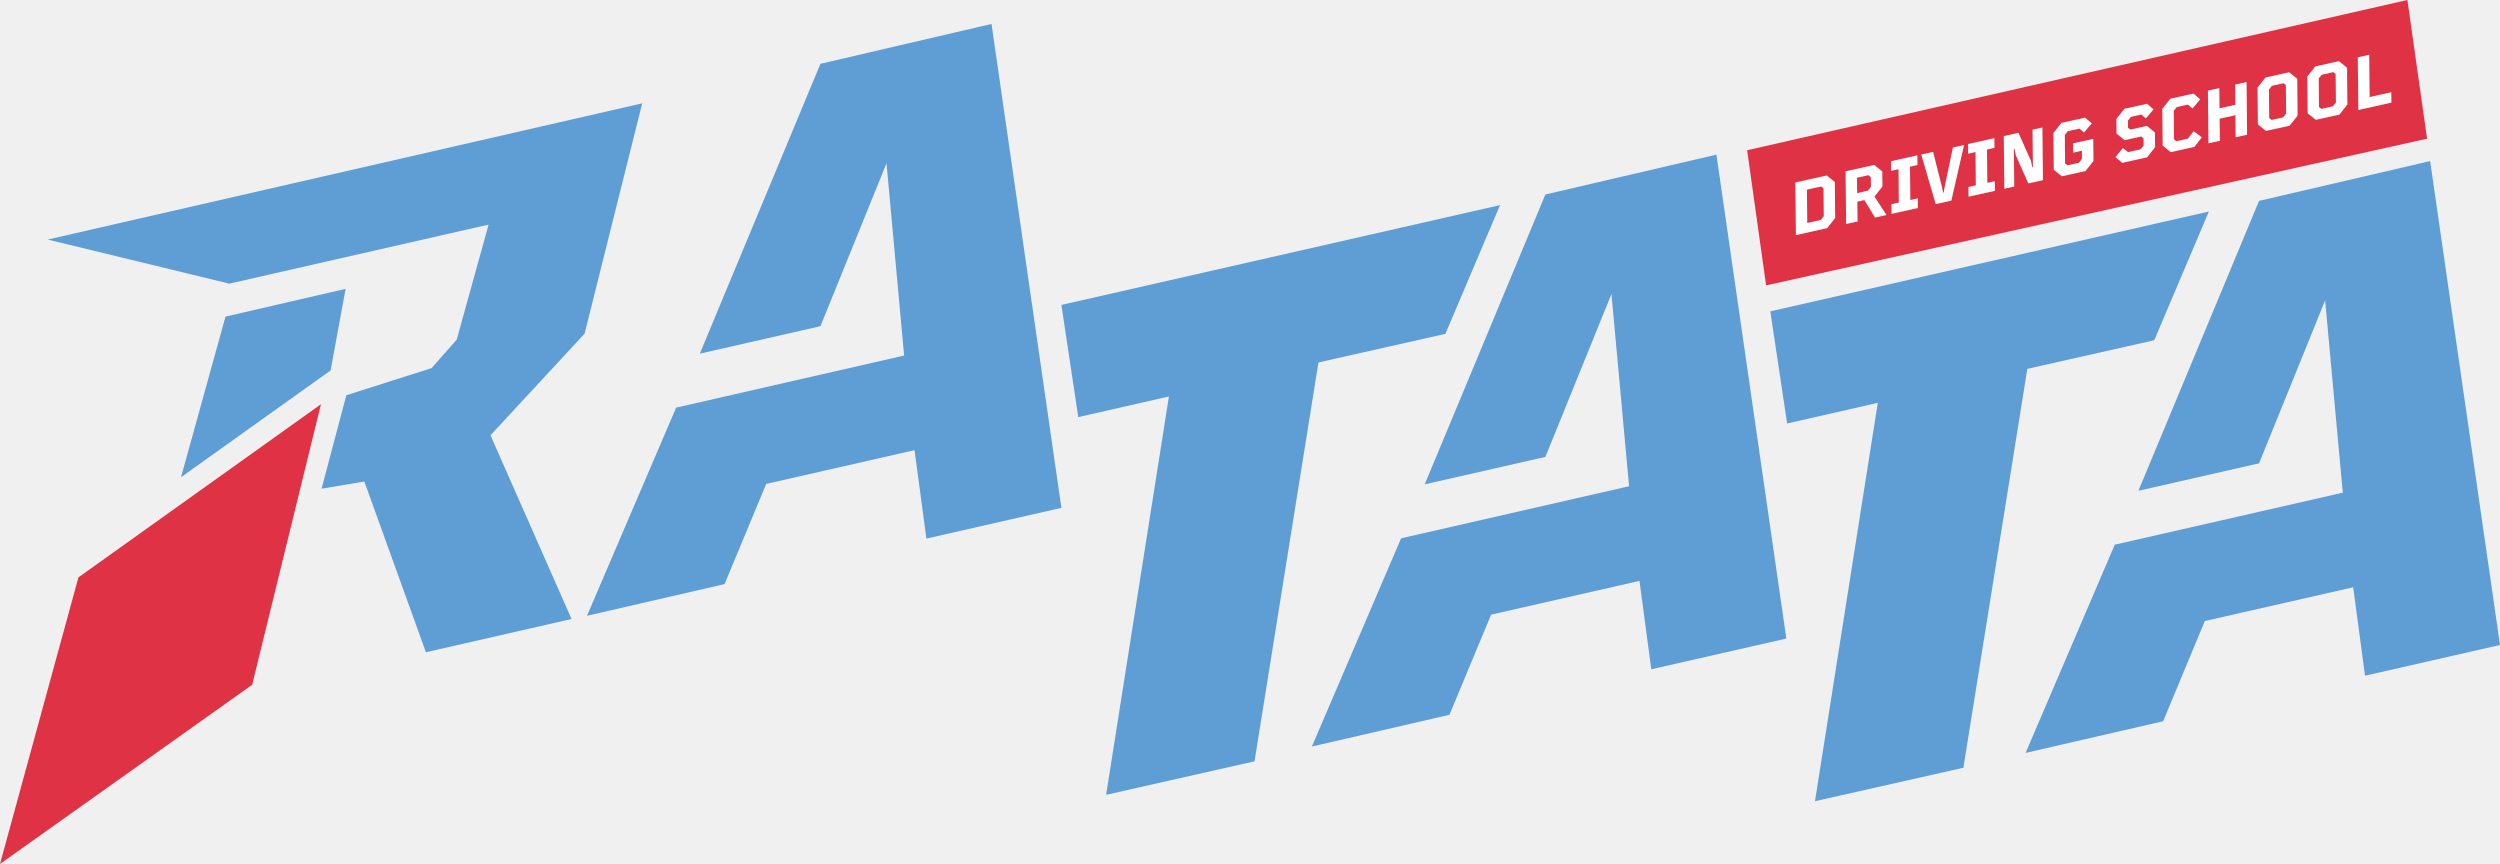
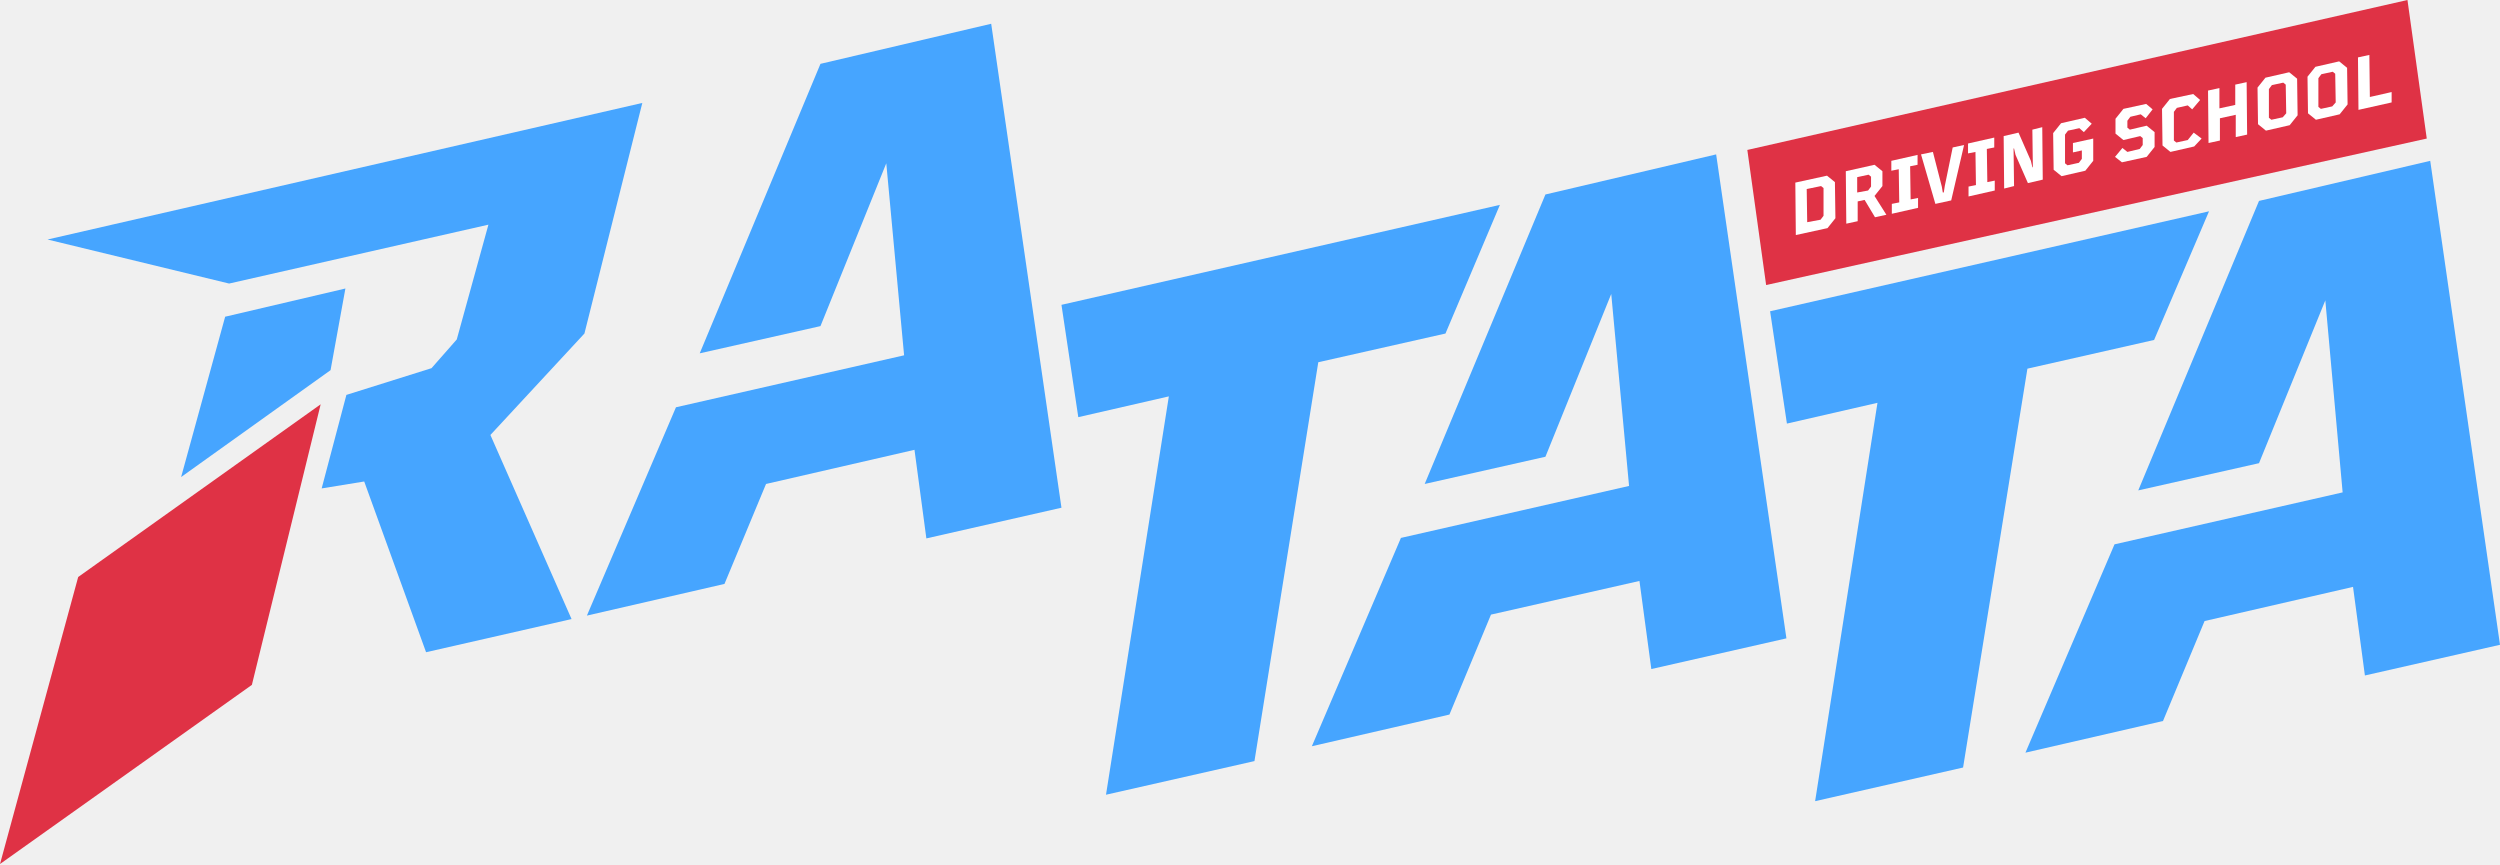
- <svg xmlns="http://www.w3.org/2000/svg" version="1.1" id="Слой_1" x="0" y="0" viewBox="0 0 505.21 174.59" xml:space="preserve">
-   <style type="text/css" id="style824">
-     .st0{fill:#5e9ed5}.st1{fill:#df3245}.st3{fill:#fff}
-   </style>
-   <path class="st0" id="polygon826" transform="translate(-51.78 -333.37)" d="m144.07 402.01-5.08 5.75-17.22 5.48-5.01 18.89 8.65-1.45 12.44 34.5 29.43-6.72-16.38-37.12 19.02-20.55 11.64-46.54-120.15 27.53 36.7 8.91 52.41-11.93z" />
-   <path class="st0" id="polygon828" transform="translate(-51.78 -333.37)" d="m118.59 408.23-30.23 21.58 8.99-32.46 24.27-5.61z" />
-   <path class="st1" id="polygon830" transform="translate(-51.78 -333.37)" d="m51.78 507.96 15.85-57.91 49.01-34.99-13.9 56.69z" />
-   <path class="st0" id="polygon832" transform="translate(-51.78 -333.37)" d="m431.25 414.78-12.69 80.5 29.99-6.76 12.92-80.61 25.65-5.78 11.04-26.02-88.63 20.18 3.4 22.66z" />
-   <path class="st0" id="polygon834" transform="translate(-51.78 -333.37)" d="m508.3 427 13.35-32.92 3.57 38.85-46.08 10.51-18.02 42.08 27.8-6.4 8.42-20.25 29.98-6.82 2.39 17.87 27.28-6.21-14.12-97.79-34.57 8.04-24.38 58.59z" />
-   <path class="st1" id="polygon838" transform="translate(-51.78 -333.37)" d="m542.25 361.4-3.97-28.03-133.43 30.36 3.83 27.31z" />
-   <g id="g866" transform="translate(-51.78 -333.37)">
-     <path class="st3" d="m414.7 380.89-.11-10.65 6.35-1.41 1.63 1.32.07 7.28-1.61 2.04zm5.03-3.08.6-.76-.05-5.61-.47-.38-2.88.64.07 6.73z" id="path840" />
-     <path class="st3" d="m433.01 376.82-2.32.52-2.15-3.53-1.42.32.04 4-2.31.51-.11-10.65 5.79-1.29 1.63 1.32.03 3.03-1.61 2.05zm-3.74-4.93.6-.76-.03-1.97-.47-.39-2.32.52.03 3.1z" id="path842" />
-     <path class="st3" d="m439.35 375.41-5.32 1.18-.02-1.96 1.49-.33-.06-6.73-1.49.33-.02-1.96 5.32-1.18.02 1.96-1.51.34.07 6.73 1.51-.34z" id="path844" />
-     <path class="st3" d="m444.57 372.27.23-1.31 1.63-7.79 2.26-.5-2.57 11.24-3.17.7-2.92-10.02 2.4-.53 1.77 7.04.25 1.2z" id="path846" />
-     <path class="st3" d="m454.91 371.94-5.32 1.18-.02-1.96 1.49-.33-.06-6.73-1.49.33-.02-1.96 5.32-1.18.02 1.96-1.51.34.07 6.73 1.51-.34z" id="path848" />
-     <path class="st3" d="m464.52 359.13.11 10.65-2.96.66-2.52-5.66-.28-1.34-.12.03.08 7.6-2.01.45-.11-10.65 2.97-.66 2.52 5.66.28 1.33.12-.03-.08-7.59z" id="path850" />
-     <path class="st3" d="m472.92 360.15-.93-.79-2.34.52-.6.76.05 5.76.47.38 2.34-.52.59-.76v-1.67l-1.77.39-.02-1.88 4.09-.91.04 4.47-1.61 2.03-4.79 1.07-1.63-1.32-.07-7.43 1.61-2.05 4.78-1.06 1.37 1.16z" id="path852" />
-     <path class="st3" d="m485.44 357.29-.95-.77-2.09.47-.6.76.01 1.43.47.38 3.35-.75 1.63 1.33.03 2.98-1.61 2.04-5.03 1.12-1.37-1.15 1.5-1.84 1.05.82 2.54-.57.6-.76-.01-1.44-.47-.39-3.35.75-1.64-1.32-.03-2.97 1.61-2.05 4.59-1.02 1.31 1.13z" id="path854" />
-     <path class="st3" d="m495.24 363.05-4.79 1.07-1.63-1.32-.07-7.43 1.61-2.05 4.69-1.04 1.36 1.16-1.57 1.86-.93-.79-2.25.5-.6.76.05 5.76.47.38 2.34-.52 1.16-1.5 1.65 1.23z" id="path856" />
-     <path class="st3" d="m505.88 360.6-2.31.51-.05-4.46-3.19.71.05 4.46-2.31.51-.11-10.65 2.31-.51.04 4.09 3.19-.71-.03-4.09 2.31-.51z" id="path858" />
-     <path class="st3" d="m509.69 359.83-1.63-1.32-.07-7.43 1.61-2.05 4.78-1.06 1.64 1.33.07 7.43-1.61 2.04zm4.08-3.5-.06-5.76-.47-.38-2.34.52-.6.76.05 5.76.47.38 2.34-.52z" id="path860" />
-     <path class="st3" d="m519.75 357.59-1.63-1.32-.07-7.43 1.61-2.05 4.78-1.06 1.64 1.33.07 7.43-1.61 2.04zm4.08-3.5-.06-5.76-.47-.38-2.34.52-.6.76.05 5.76.47.38 2.34-.52z" id="path862" />
-     <path class="st3" d="m530.65 352.98 4.37-.97.03 2.1-6.69 1.49-.11-10.65 2.31-.51z" id="path864" />
+ <svg xmlns="http://www.w3.org/2000/svg" version="1.1" id="Слой_1" x="0px" y="0px" viewBox="0 0 505.2 174.6" style="enable-background:new 0 0 505.2 174.6;" xml:space="preserve">
+   <style type="text/css">
+ 	.st0{fill:#46A5FF;}
+ 	.st1{fill:#DF3245;}
+ 	.st2{fill:#3A89C7;}
+ 	.st3{fill:#FFFFFF;}
+ </style>
+   <polygon class="st0" points="46.3,57.3 98.7,45.4 92.3,68.6 87.2,74.4 70,79.8 65,98.7 73.6,97.3 86.1,131.8 115.5,125.1 99.1,87.9   118.1,67.4 129.8,20.8 9.6,48.4 " />
+   <polygon class="st0" points="45.5,64 69.8,58.3 66.8,74.8 36.6,96.4 " />
+   <polygon class="st1" points="64.8,81.7 50.9,138.4 0,174.6 15.8,116.6 " />
+   <polygon class="st0" points="357.7,62.9 361.1,85.6 379.4,81.4 366.8,161.9 396.7,155.1 409.7,74.5 435.3,68.7 446.4,42.7 " />
+   <polygon class="st0" points="456.5,40.6 432.1,99.1 456.5,93.6 469.9,60.7 473.4,99.5 427.3,110 409.3,152.1 437.1,145.7   445.5,125.5 475.5,118.6 477.9,136.5 505.2,130.3 491.1,32.5 " />
+   <path class="st2" d="M354.9,28" />
+   <polygon class="st1" points="353.1,30.3 356.9,57.6 490.4,28 486.5,0 " />
+   <g>
+     <path class="st3" d="M362.9,47.5l-0.1-10.6l6.4-1.4l1.6,1.3l0.1,7.3l-1.6,2L362.9,47.5z M367.9,44.4l0.6-0.8V38l-0.5-0.4l-2.9,0.6   l0.1,6.7L367.9,44.4z" />
+     <path class="st3" d="M381.2,43.4l-2.3,0.5l-2.1-3.5l-1.4,0.3v4l-2.3,0.5L373,34.6l5.8-1.3l1.6,1.3v3l-1.6,2L381.2,43.4z    M377.5,38.5l0.6-0.8v-2l-0.5-0.4l-2.3,0.5v3.1L377.5,38.5z" />
+     <path class="st3" d="M387.6,42l-5.3,1.2v-2l1.5-0.3l-0.1-6.7l-1.5,0.3v-2l5.3-1.2v2l-1.5,0.3l0.1,6.7l1.5-0.3V42z" />
+     <path class="st3" d="M392.8,38.9l0.2-1.3l1.6-7.8l2.3-0.5l-2.6,11.2l-3.2,0.7l-2.9-10l2.4-0.5l1.8,7l0.2,1.2L392.8,38.9z" />
+     <path class="st3" d="M403.1,38.5l-5.3,1.2v-2l1.5-0.3l-0.1-6.7l-1.5,0.3v-2l5.3-1.2v2l-1.5,0.3l0.1,6.7l1.5-0.3V38.5z" />
+     <path class="st3" d="M412.7,25.7l0.1,10.6l-3,0.7l-2.5-5.7L407,30h-0.1l0.1,7.6l-2,0.5l-0.1-10.6l3-0.7l2.5,5.7l0.3,1.3h0.1   l-0.1-7.6L412.7,25.7z" />
+     <path class="st3" d="M421.1,26.7l-0.9-0.8l-2.3,0.5l-0.6,0.8V33l0.5,0.4l2.3-0.5l0.6-0.8v-1.7l-1.8,0.4v-1.9L423,28v4.5l-1.6,2   l-4.8,1.1l-1.6-1.3l-0.1-7.4l1.6-2l4.8-1.1l1.4,1.2L421.1,26.7z" />
+     <path class="st3" d="M433.6,23.9l-1-0.8l-2.1,0.5l-0.6,0.8v1.4l0.5,0.4l3.4-0.8l1.6,1.3v3l-1.6,2l-5,1.1l-1.4-1.1l1.5-1.8l1,0.8   l2.5-0.6l0.6-0.8v-1.4l-0.5-0.4l-3.4,0.8l-1.6-1.3v-3l1.6-2l4.6-1l1.3,1.1L433.6,23.9z" />
+     <path class="st3" d="M443.4,29.6l-4.8,1.1l-1.6-1.3l-0.1-7.4l1.6-2l4.7-1l1.4,1.2l-1.6,1.9l-0.9-0.8l-2.2,0.5l-0.6,0.8v5.8l0.5,0.4   l2.3-0.5l1.2-1.5l1.6,1.2L443.4,29.6z" />
+     <path class="st3" d="M454.1,27.2l-2.3,0.5v-4.5l-3.2,0.7v4.5l-2.3,0.5l-0.1-10.6l2.3-0.5v4.1l3.2-0.7v-4.1l2.3-0.5L454.1,27.2z" />
+     <path class="st3" d="M457.9,26.4l-1.6-1.3l-0.1-7.4l1.6-2l4.8-1.1l1.6,1.3l0.1,7.4l-1.6,2L457.9,26.4z M462,22.9l-0.1-5.8l-0.5-0.4   l-2.3,0.5l-0.6,0.8v5.8l0.5,0.4l2.3-0.5L462,22.9z" />
+     <path class="st3" d="M468,24.2l-1.6-1.3l-0.1-7.4l1.6-2l4.8-1.1l1.6,1.3l0.1,7.4l-1.6,2L468,24.2z M472,20.7l-0.1-5.8l-0.5-0.4   l-2.3,0.5l-0.6,0.8v5.8L469,22l2.3-0.5L472,20.7z" />
+     <path class="st3" d="M478.9,19.6l4.4-1v2.1l-6.7,1.5l-0.1-10.6l2.3-0.5L478.9,19.6z" />
  </g>
-   <path class="st0" id="polygon868" transform="translate(-51.78 -333.37)" d="m288 413.49-12.69 80.5 29.99-6.77 12.92-80.61 25.65-5.77 11.04-26.02-88.64 20.17 3.41 22.67z" />
-   <path class="st0" id="polygon870" transform="translate(-51.78 -333.37)" d="m364.08 425.7 13.35-32.91 3.56 38.84-46.07 10.52-18.03 42.08 27.8-6.41 8.42-20.24 29.98-6.82 2.39 17.86 27.29-6.21-14.13-97.79-34.56 8.05-24.39 58.58z" />
-   <path class="st0" id="polygon872" transform="translate(-51.78 -333.37)" d="m217.58 399.29 13.35-32.92 3.56 38.85-46.07 10.52-18.02 42.07 27.8-6.4 8.42-20.25 29.97-6.82 2.4 17.87 27.28-6.21-14.12-97.79-34.57 8.05-24.38 58.58z" />
+   <polygon class="st0" points="214.5,61.6 217.9,84.3 236.2,80.1 223.5,160.6 253.5,153.8 266.4,73.2 292.1,67.4 303.1,41.4 " />
+   <polygon class="st0" points="312.3,39.3 287.9,97.8 312.3,92.3 325.6,59.4 329.2,98.2 283.1,108.7 265.1,150.8 292.9,144.4   301.3,124.2 331.3,117.4 333.7,135.2 361,129 346.8,31.2 " />
+   <polygon class="st0" points="165.8,12.9 141.4,71.4 165.8,65.9 179.1,33 182.7,71.8 136.6,82.3 118.6,124.4 146.4,118 154.8,97.8   184.8,90.9 187.2,108.8 214.5,102.6 200.3,4.8 " />
</svg>
